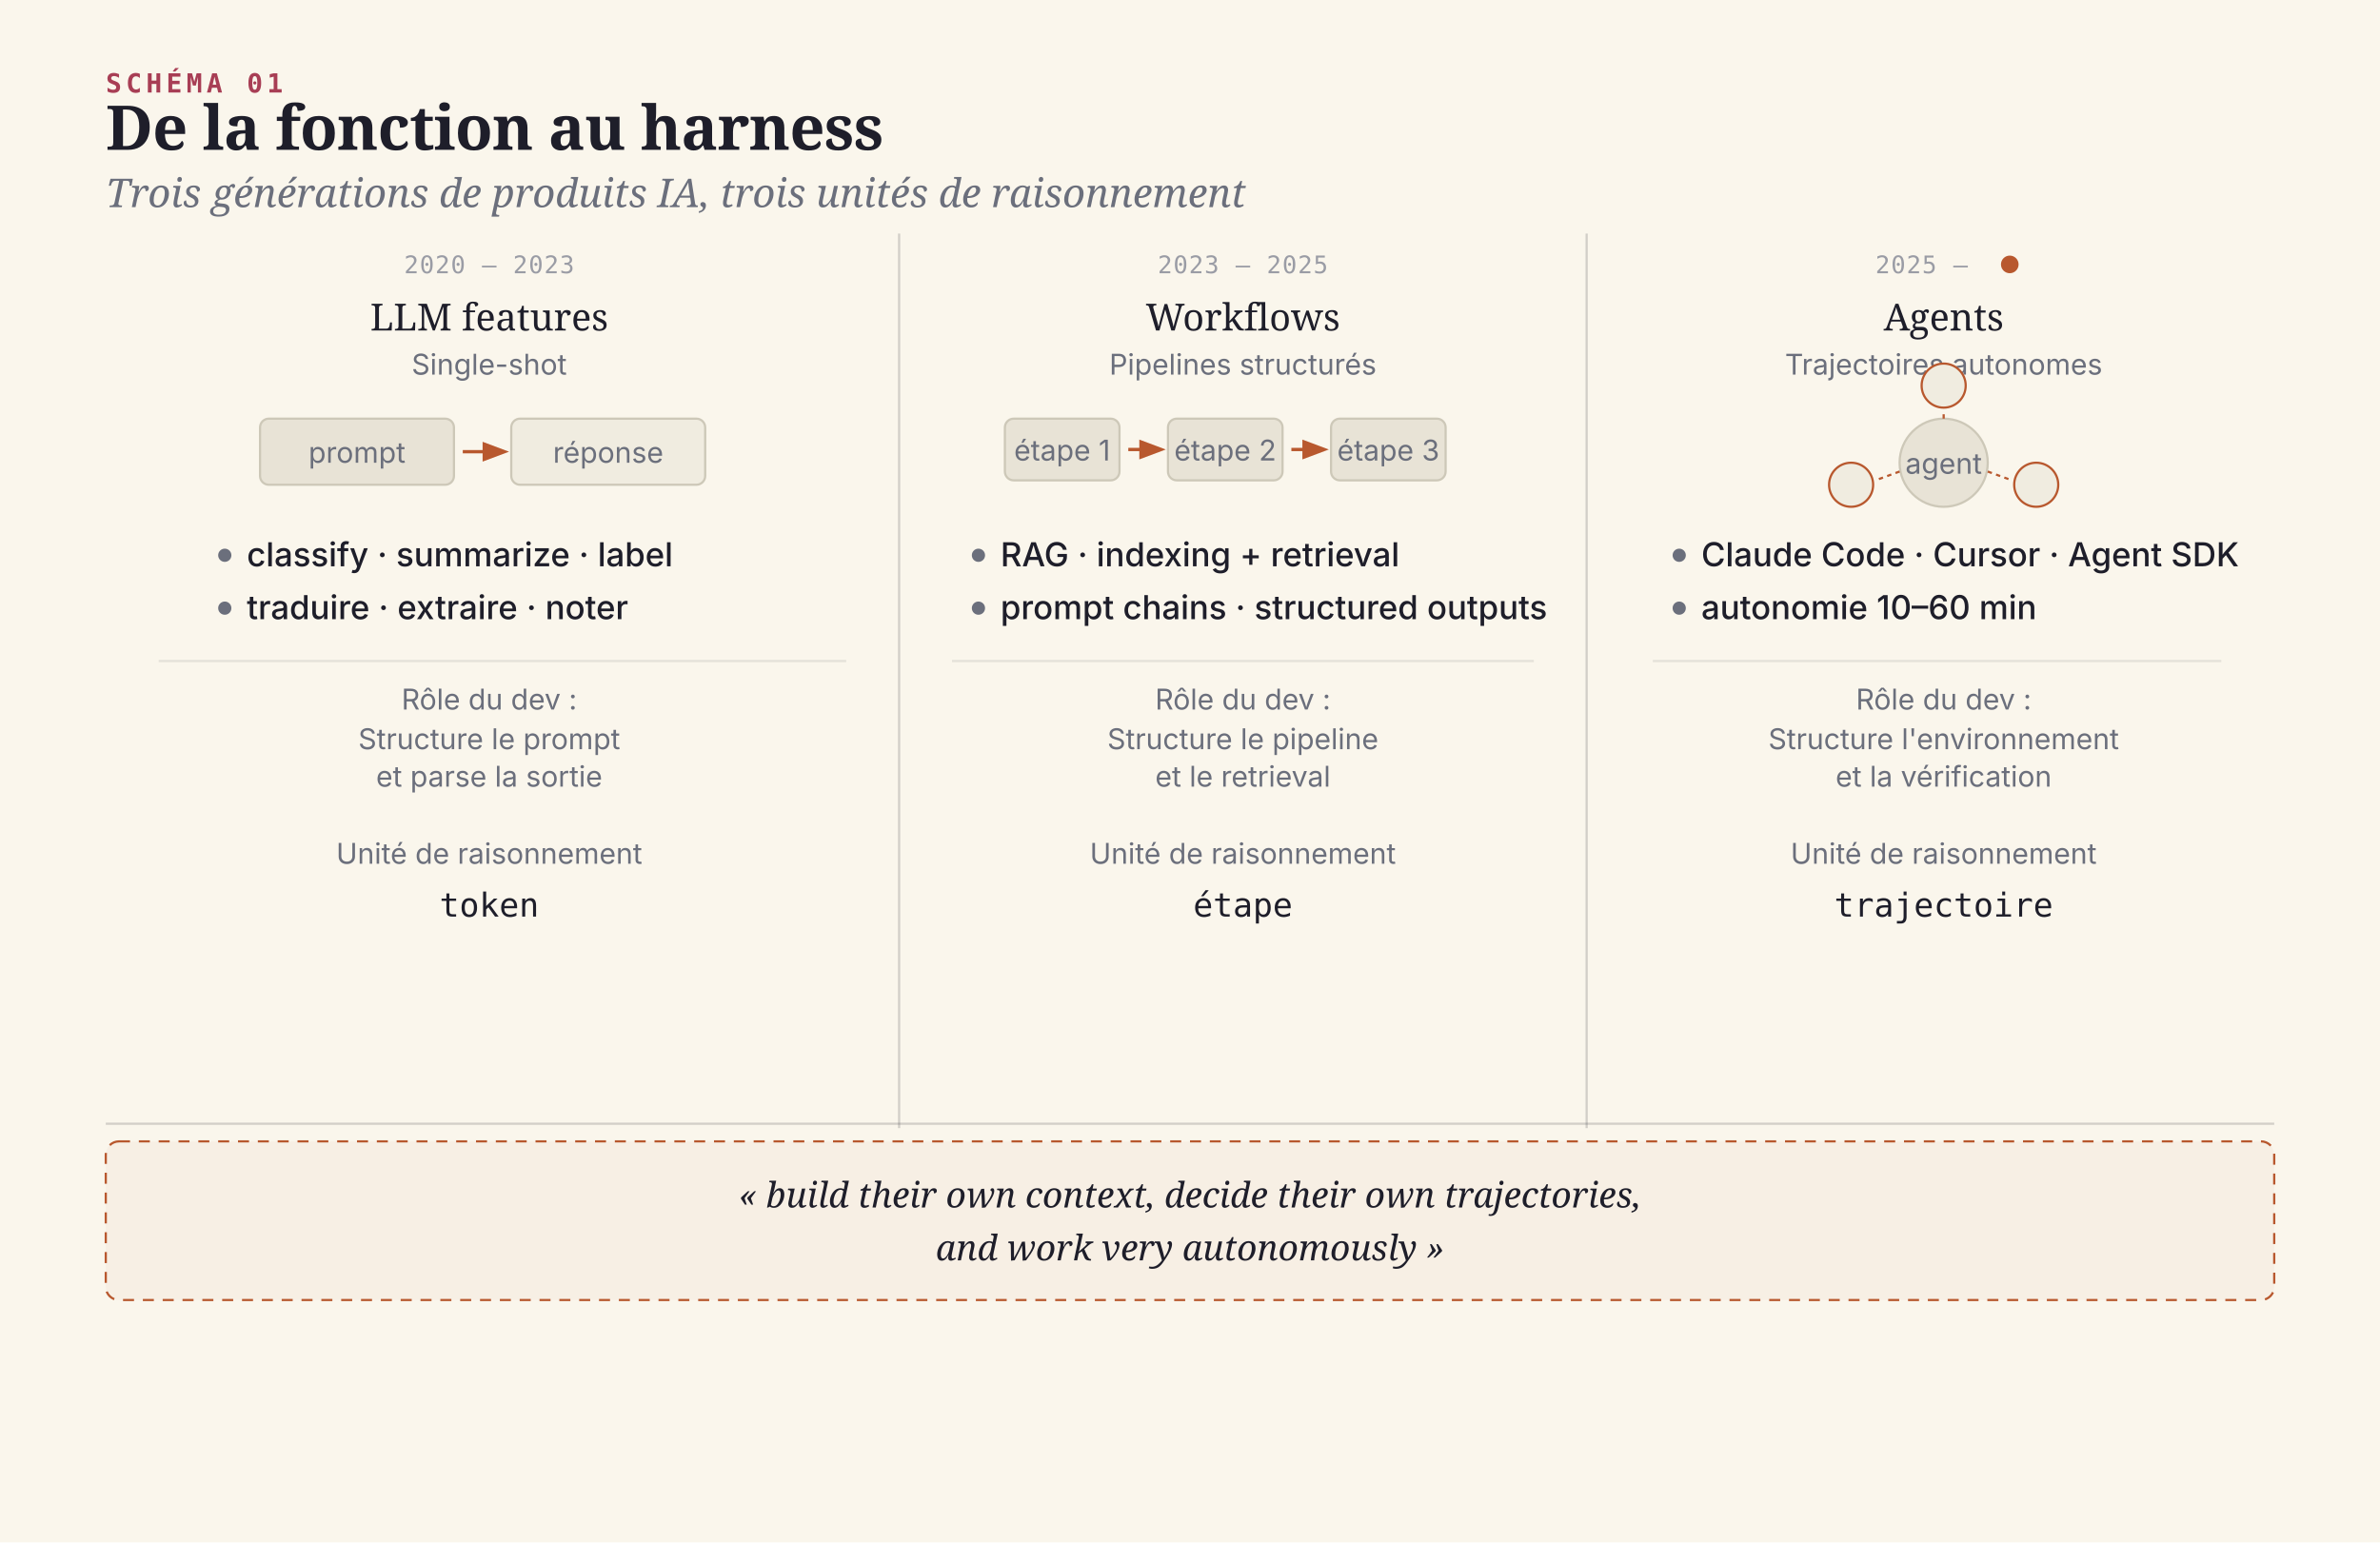
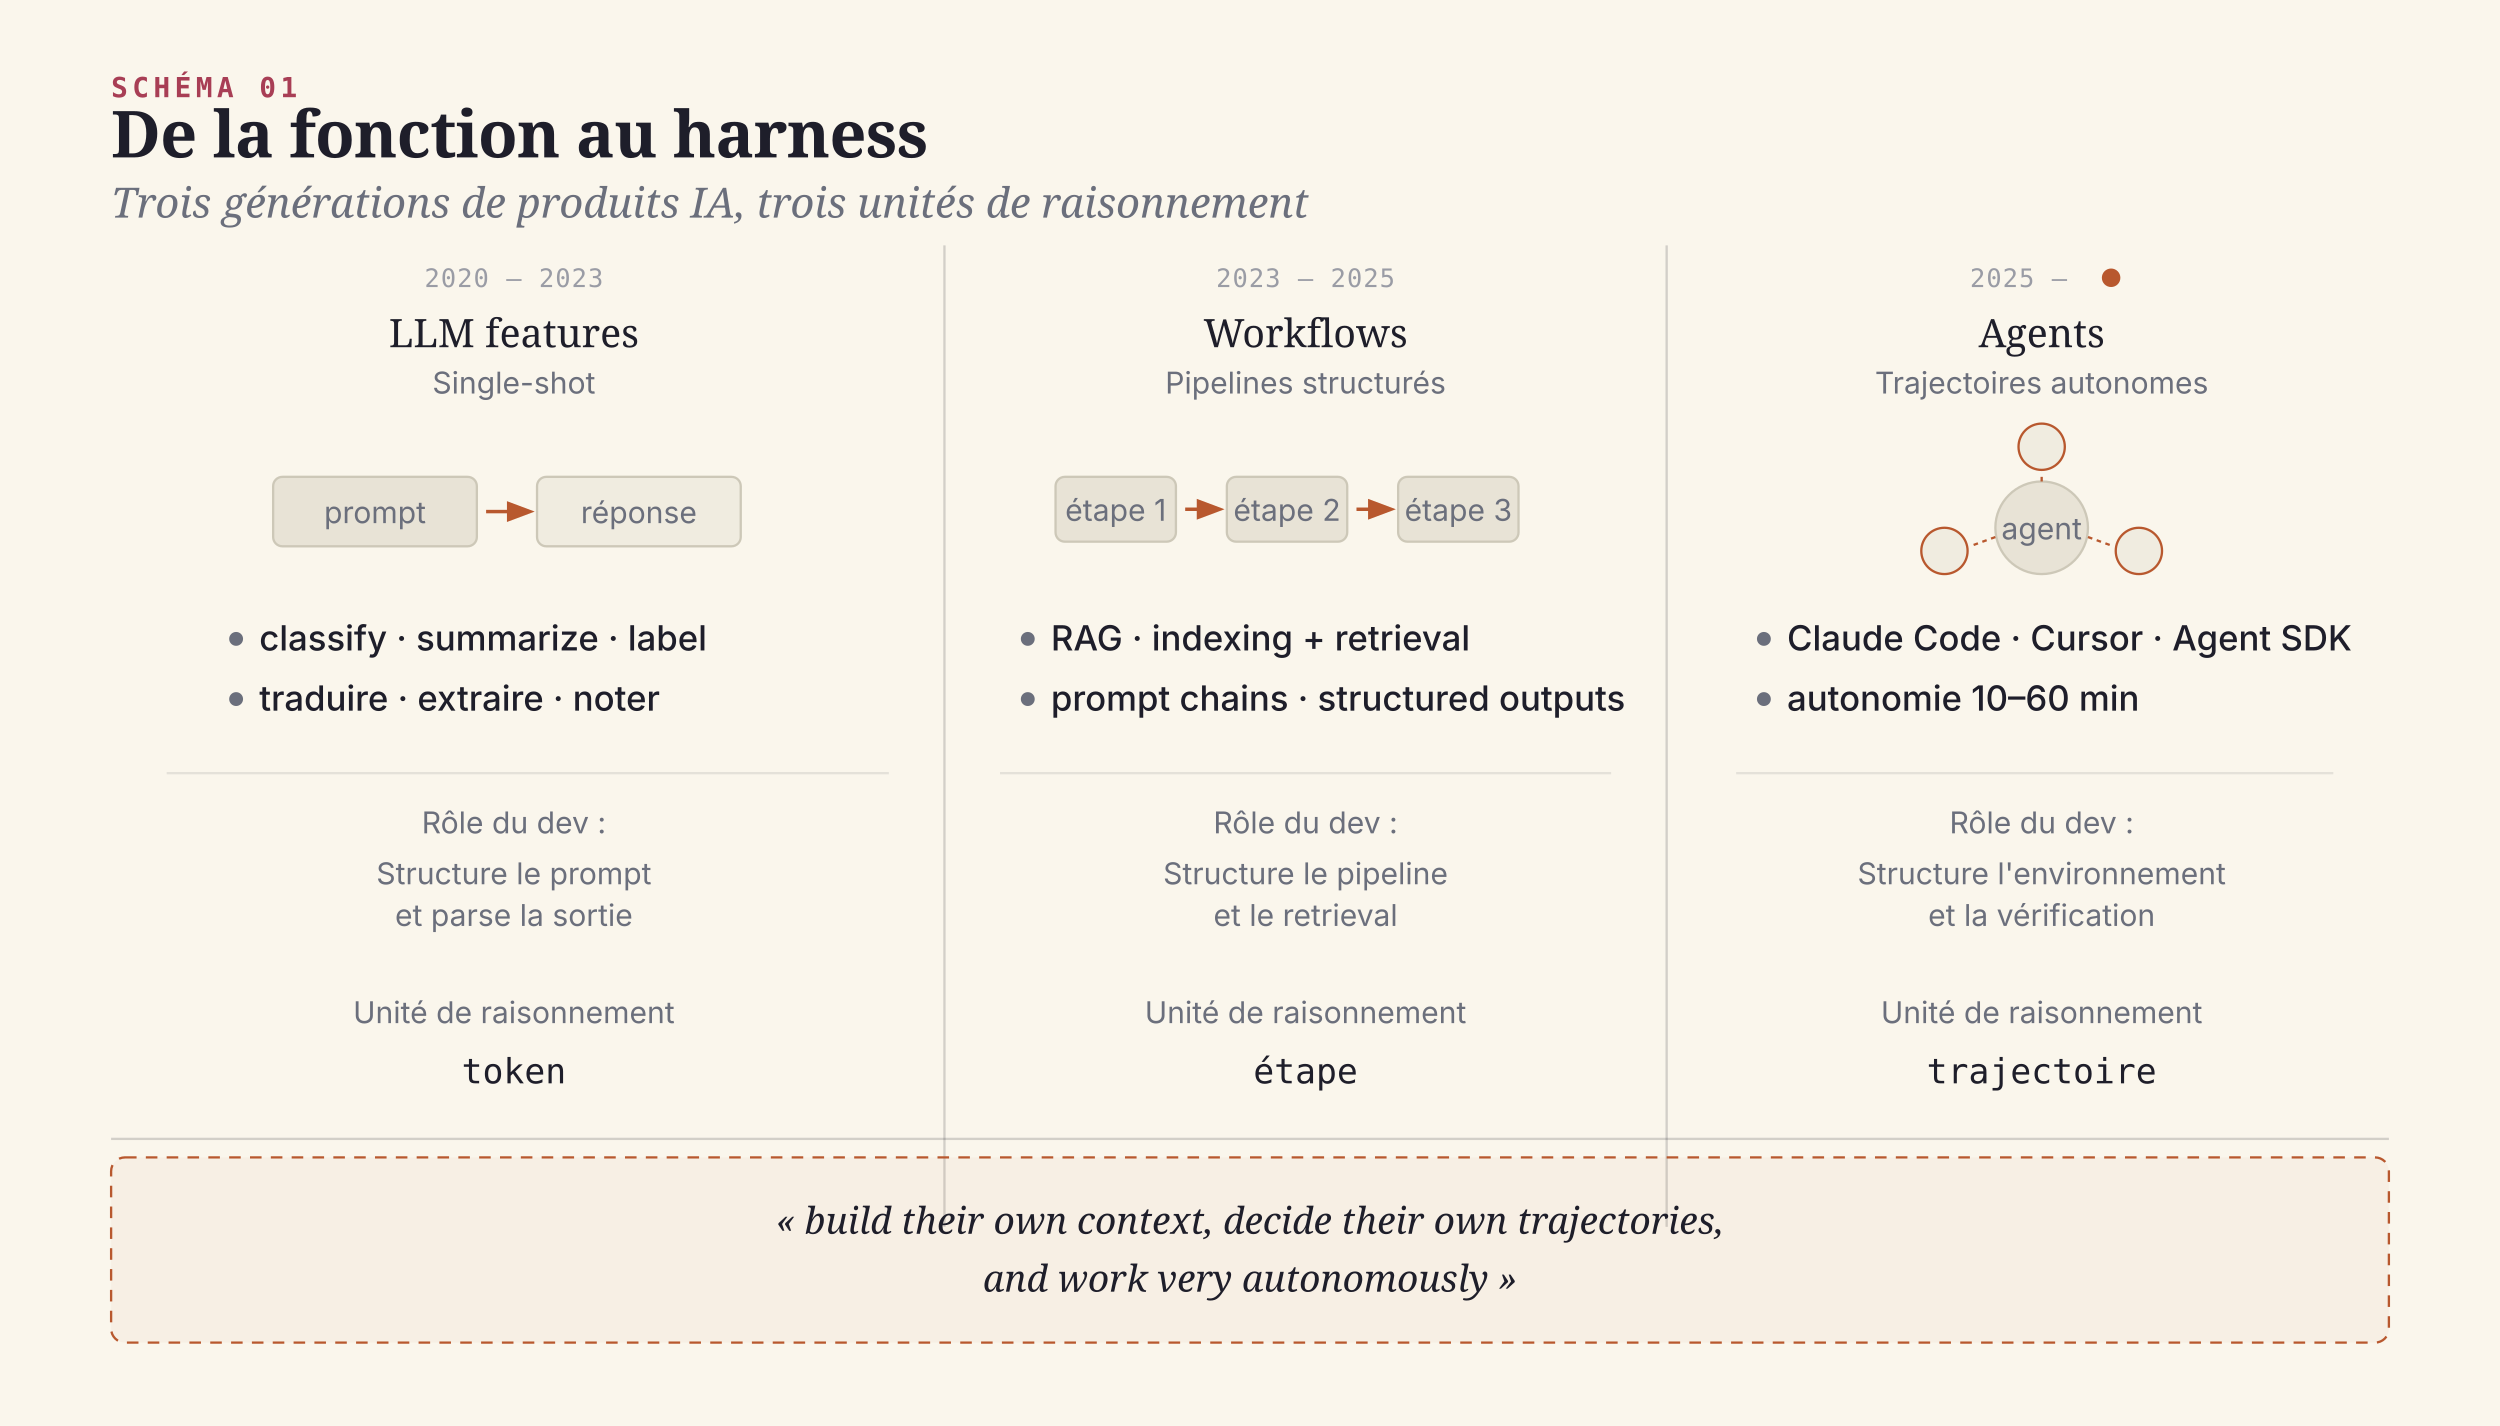
- <svg xmlns="http://www.w3.org/2000/svg" viewBox="0 0 1080 700" preserveAspectRatio="xMidYMid meet" role="img" aria-labelledby="title-01">
+ <svg xmlns="http://www.w3.org/2000/svg" viewBox="0 0 1080 616" preserveAspectRatio="xMidYMid meet" role="img" aria-labelledby="title-01">
  <style>
    .serif{font-family:'Fraunces',serif}
    .sans{font-family:'Inter',sans-serif}
    .mono{font-family:'JetBrains Mono',monospace;letter-spacing:0.04em}
    .title{font:600 28px/1.1 'Fraunces',serif;letter-spacing:-0.01em;fill:#1e1e2a}
    .subtitle{font:400 italic 18px/1.3 'Fraunces',serif;fill:#6b6f7c}
    .col-title{font:500 17px/1.2 'Fraunces',serif;fill:#1e1e2a}
    .label{font:500 15px/1.3 'Inter',sans-serif;fill:#1e1e2a}
    .annot{font:400 13px/1.4 'Inter',sans-serif;fill:#6b6f7c}
    .caption{font:400 italic 12px/1.4 'Inter',sans-serif;fill:#9a9ca5}
    .num{font:500 15px/1 'JetBrains Mono',monospace;fill:#1e1e2a}
    .marker{font:600 12px/1 'JetBrains Mono',monospace;letter-spacing:0.16em;fill:#a83e55}
    .accent{fill:#b8582e}
    .rule{stroke:rgba(30,30,44,0.18);stroke-width:1;fill:none}
    .dot{fill:#b8582e}
    .dot-mid{fill:#6b6f7c}
    .dot-faint{fill:#cdc8b8}
  </style>
-   <rect width="1080" height="700" fill="#faf6ec" />
+   <rect width="1080" height="616" fill="#faf6ec" />
  <text class="marker" x="48" y="42">SCHÉMA 01</text>
  <text class="title" x="48" y="68">De la fonction au harness</text>
  <text class="subtitle" x="48" y="94">Trois générations de produits IA, trois unités de raisonnement</text>
-   <line x1="408" y1="106" x2="408" y2="512" class="rule" />
-   <line x1="720" y1="106" x2="720" y2="512" class="rule" />
+   <line x1="408" y1="106" x2="408" y2="530" class="rule" />
+   <line x1="720" y1="106" x2="720" y2="530" class="rule" />
  <text class="mono" x="222" y="124" text-anchor="middle" font-size="11" fill="#9a9ca5" letter-spacing="0.1em">2020 — 2023</text>
  <text class="col-title" x="222" y="150" text-anchor="middle">LLM features</text>
  <text class="annot" x="222" y="170" text-anchor="middle" font-style="italic" fill="#6b6f7c">Single-shot</text>
-   <rect x="118" y="190" width="88" height="30" rx="4" fill="#e8e3d6" stroke="#cdc8b8" stroke-width="1" />
-   <text class="annot" x="162" y="210" text-anchor="middle" fill="#6b6f7c">prompt</text>
-   <line x1="210" y1="205" x2="228" y2="205" stroke="#b8582e" stroke-width="1.5" marker-end="url(#arr-accent)" />
-   <rect x="232" y="190" width="88" height="30" rx="4" fill="#f0ece0" stroke="#cdc8b8" stroke-width="1" />
-   <text class="annot" x="276" y="210" text-anchor="middle" fill="#6b6f7c">réponse</text>
-   <circle class="dot-mid" cx="102" cy="252" r="3" />
-   <text class="label" x="112" y="257">classify · summarize · label</text>
+   <rect x="118" y="206" width="88" height="30" rx="4" fill="#e8e3d6" stroke="#cdc8b8" stroke-width="1" />
+   <text class="annot" x="162" y="226" text-anchor="middle" fill="#6b6f7c">prompt</text>
+   <line x1="210" y1="221" x2="228" y2="221" stroke="#b8582e" stroke-width="1.5" marker-end="url(#arr-accent)" />
+   <rect x="232" y="206" width="88" height="30" rx="4" fill="#f0ece0" stroke="#cdc8b8" stroke-width="1" />
+   <text class="annot" x="276" y="226" text-anchor="middle" fill="#6b6f7c">réponse</text>
  <circle class="dot-mid" cx="102" cy="276" r="3" />
-   <text class="label" x="112" y="281">traduire · extraire · noter</text>
-   <line x1="72" y1="300" x2="384" y2="300" stroke="rgba(30,30,44,0.1)" stroke-width="1" />
-   <text class="annot" x="222" y="322" text-anchor="middle" fill="#6b6f7c">Rôle du dev :</text>
-   <text class="annot" x="222" y="340" text-anchor="middle" fill="#1e1e2a">Structure le prompt</text>
-   <text class="annot" x="222" y="357" text-anchor="middle" fill="#1e1e2a">et parse la sortie</text>
-   <text class="annot" x="222" y="392" text-anchor="middle" fill="#9a9ca5">Unité de raisonnement</text>
-   <text class="num" x="222" y="416" text-anchor="middle" fill="#b8582e">token</text>
+   <text class="label" x="112" y="281">classify · summarize · label</text>
+   <circle class="dot-mid" cx="102" cy="302" r="3" />
+   <text class="label" x="112" y="307">traduire · extraire · noter</text>
+   <line x1="72" y1="334" x2="384" y2="334" stroke="rgba(30,30,44,0.1)" stroke-width="1" />
+   <text class="annot" x="222" y="360" text-anchor="middle" fill="#6b6f7c">Rôle du dev :</text>
+   <text class="annot" x="222" y="382" text-anchor="middle" fill="#1e1e2a">Structure le prompt</text>
+   <text class="annot" x="222" y="400" text-anchor="middle" fill="#1e1e2a">et parse la sortie</text>
+   <text class="annot" x="222" y="442" text-anchor="middle" fill="#9a9ca5">Unité de raisonnement</text>
+   <text class="num" x="222" y="468" text-anchor="middle" fill="#b8582e">token</text>
  <text class="mono" x="564" y="124" text-anchor="middle" font-size="11" fill="#9a9ca5" letter-spacing="0.1em">2023 — 2025</text>
  <text class="col-title" x="564" y="150" text-anchor="middle">Workflows</text>
  <text class="annot" x="564" y="170" text-anchor="middle" font-style="italic" fill="#6b6f7c">Pipelines structurés</text>
-   <rect x="456" y="190" width="52" height="28" rx="4" fill="#e8e3d6" stroke="#cdc8b8" stroke-width="1" />
-   <text class="annot" x="482" y="209" text-anchor="middle" fill="#6b6f7c" font-size="11">étape 1</text>
-   <line x1="512" y1="204" x2="526" y2="204" stroke="#b8582e" stroke-width="1.5" marker-end="url(#arr-accent)" />
-   <rect x="530" y="190" width="52" height="28" rx="4" fill="#e8e3d6" stroke="#cdc8b8" stroke-width="1" />
-   <text class="annot" x="556" y="209" text-anchor="middle" fill="#6b6f7c" font-size="11">étape 2</text>
-   <line x1="586" y1="204" x2="600" y2="204" stroke="#b8582e" stroke-width="1.5" marker-end="url(#arr-accent)" />
-   <rect x="604" y="190" width="52" height="28" rx="4" fill="#e8e3d6" stroke="#cdc8b8" stroke-width="1" />
-   <text class="annot" x="630" y="209" text-anchor="middle" fill="#6b6f7c" font-size="11">étape 3</text>
-   <circle class="dot-mid" cx="444" cy="252" r="3" />
-   <text class="label" x="454" y="257">RAG · indexing + retrieval</text>
+   <rect x="456" y="206" width="52" height="28" rx="4" fill="#e8e3d6" stroke="#cdc8b8" stroke-width="1" />
+   <text class="annot" x="482" y="225" text-anchor="middle" fill="#6b6f7c" font-size="11">étape 1</text>
+   <line x1="512" y1="220" x2="526" y2="220" stroke="#b8582e" stroke-width="1.5" marker-end="url(#arr-accent)" />
+   <rect x="530" y="206" width="52" height="28" rx="4" fill="#e8e3d6" stroke="#cdc8b8" stroke-width="1" />
+   <text class="annot" x="556" y="225" text-anchor="middle" fill="#6b6f7c" font-size="11">étape 2</text>
+   <line x1="586" y1="220" x2="600" y2="220" stroke="#b8582e" stroke-width="1.5" marker-end="url(#arr-accent)" />
+   <rect x="604" y="206" width="52" height="28" rx="4" fill="#e8e3d6" stroke="#cdc8b8" stroke-width="1" />
+   <text class="annot" x="630" y="225" text-anchor="middle" fill="#6b6f7c" font-size="11">étape 3</text>
  <circle class="dot-mid" cx="444" cy="276" r="3" />
-   <text class="label" x="454" y="281">prompt chains · structured outputs</text>
-   <line x1="432" y1="300" x2="696" y2="300" stroke="rgba(30,30,44,0.1)" stroke-width="1" />
-   <text class="annot" x="564" y="322" text-anchor="middle" fill="#6b6f7c">Rôle du dev :</text>
-   <text class="annot" x="564" y="340" text-anchor="middle" fill="#1e1e2a">Structure le pipeline</text>
-   <text class="annot" x="564" y="357" text-anchor="middle" fill="#1e1e2a">et le retrieval</text>
-   <text class="annot" x="564" y="392" text-anchor="middle" fill="#9a9ca5">Unité de raisonnement</text>
-   <text class="num" x="564" y="416" text-anchor="middle" fill="#b8582e">étape</text>
+   <text class="label" x="454" y="281">RAG · indexing + retrieval</text>
+   <circle class="dot-mid" cx="444" cy="302" r="3" />
+   <text class="label" x="454" y="307">prompt chains · structured outputs</text>
+   <line x1="432" y1="334" x2="696" y2="334" stroke="rgba(30,30,44,0.1)" stroke-width="1" />
+   <text class="annot" x="564" y="360" text-anchor="middle" fill="#6b6f7c">Rôle du dev :</text>
+   <text class="annot" x="564" y="382" text-anchor="middle" fill="#1e1e2a">Structure le pipeline</text>
+   <text class="annot" x="564" y="400" text-anchor="middle" fill="#1e1e2a">et le retrieval</text>
+   <text class="annot" x="564" y="442" text-anchor="middle" fill="#9a9ca5">Unité de raisonnement</text>
+   <text class="num" x="564" y="468" text-anchor="middle" fill="#b8582e">étape</text>
  <text class="mono" x="872" y="124" text-anchor="middle" font-size="11" fill="#9a9ca5" letter-spacing="0.1em">2025 —</text>
  <circle class="dot" cx="912" cy="120" r="4" />
  <text class="col-title" x="882" y="150" text-anchor="middle">Agents</text>
  <text class="annot" x="882" y="170" text-anchor="middle" font-style="italic" fill="#6b6f7c">Trajectoires autonomes</text>
-   <circle cx="882" cy="210" r="20" fill="#e8e3d6" stroke="#cdc8b8" stroke-width="1" />
-   <text class="annot" x="882" y="215" text-anchor="middle" fill="#6b6f7c" font-size="11">agent</text>
-   <ellipse cx="882" cy="175" rx="6" ry="6" fill="none" stroke="#cdc8b8" stroke-width="1" stroke-dasharray="3 2" />
-   <circle cx="882" cy="175" r="10" fill="#f0ece0" stroke="#b8582e" stroke-width="1" />
-   <line x1="882" y1="190" x2="882" y2="187" stroke="#b8582e" stroke-width="1" stroke-dasharray="2 2" />
-   <circle cx="840" cy="220" r="10" fill="#f0ece0" stroke="#b8582e" stroke-width="1" />
-   <line x1="862" y1="214" x2="851" y2="218" stroke="#b8582e" stroke-width="1" stroke-dasharray="2 2" />
-   <circle cx="924" cy="220" r="10" fill="#f0ece0" stroke="#b8582e" stroke-width="1" />
-   <line x1="902" y1="214" x2="913" y2="218" stroke="#b8582e" stroke-width="1" stroke-dasharray="2 2" />
-   <circle class="dot-mid" cx="762" cy="252" r="3" />
-   <text class="label" x="772" y="257">Claude Code · Cursor · Agent SDK</text>
+   <circle cx="882" cy="228" r="20" fill="#e8e3d6" stroke="#cdc8b8" stroke-width="1" />
+   <text class="annot" x="882" y="233" text-anchor="middle" fill="#6b6f7c" font-size="11">agent</text>
+   <circle cx="882" cy="193" r="10" fill="#f0ece0" stroke="#b8582e" stroke-width="1" />
+   <line x1="882" y1="208" x2="882" y2="205" stroke="#b8582e" stroke-width="1" stroke-dasharray="2 2" />
+   <circle cx="840" cy="238" r="10" fill="#f0ece0" stroke="#b8582e" stroke-width="1" />
+   <line x1="862" y1="232" x2="851" y2="236" stroke="#b8582e" stroke-width="1" stroke-dasharray="2 2" />
+   <circle cx="924" cy="238" r="10" fill="#f0ece0" stroke="#b8582e" stroke-width="1" />
+   <line x1="902" y1="232" x2="913" y2="236" stroke="#b8582e" stroke-width="1" stroke-dasharray="2 2" />
  <circle class="dot-mid" cx="762" cy="276" r="3" />
-   <text class="label" x="772" y="281">autonomie 10–60 min</text>
-   <line x1="750" y1="300" x2="1008" y2="300" stroke="rgba(30,30,44,0.1)" stroke-width="1" />
-   <text class="annot" x="882" y="322" text-anchor="middle" fill="#6b6f7c">Rôle du dev :</text>
-   <text class="annot" x="882" y="340" text-anchor="middle" fill="#1e1e2a">Structure l'environnement</text>
-   <text class="annot" x="882" y="357" text-anchor="middle" fill="#1e1e2a">et la vérification</text>
-   <text class="annot" x="882" y="392" text-anchor="middle" fill="#9a9ca5">Unité de raisonnement</text>
-   <text class="num" x="882" y="416" text-anchor="middle" fill="#b8582e">trajectoire</text>
-   <line x1="48" y1="510" x2="1032" y2="510" class="rule" />
-   <rect x="48" y="518" width="984" height="72" rx="6" fill="rgba(184,88,46,0.04)" stroke="#b8582e" stroke-width="1" stroke-dasharray="5 4" />
-   <text x="540" y="548" text-anchor="middle" font-family="'Fraunces',serif" font-style="italic" font-size="16" fill="#1e1e2a">« build their own context, decide their own trajectories,</text>
-   <text x="540" y="572" text-anchor="middle" font-family="'Fraunces',serif" font-style="italic" font-size="16" fill="#1e1e2a">and work very autonomously »</text>
+   <text class="label" x="772" y="281">Claude Code · Cursor · Agent SDK</text>
+   <circle class="dot-mid" cx="762" cy="302" r="3" />
+   <text class="label" x="772" y="307">autonomie 10–60 min</text>
+   <line x1="750" y1="334" x2="1008" y2="334" stroke="rgba(30,30,44,0.1)" stroke-width="1" />
+   <text class="annot" x="882" y="360" text-anchor="middle" fill="#6b6f7c">Rôle du dev :</text>
+   <text class="annot" x="882" y="382" text-anchor="middle" fill="#1e1e2a">Structure l'environnement</text>
+   <text class="annot" x="882" y="400" text-anchor="middle" fill="#1e1e2a">et la vérification</text>
+   <text class="annot" x="882" y="442" text-anchor="middle" fill="#9a9ca5">Unité de raisonnement</text>
+   <text class="num" x="882" y="468" text-anchor="middle" fill="#b8582e">trajectoire</text>
+   <line x1="48" y1="492" x2="1032" y2="492" class="rule" />
+   <rect x="48" y="500" width="984" height="80" rx="6" fill="rgba(184,88,46,0.04)" stroke="#b8582e" stroke-width="1" stroke-dasharray="5 4" />
+   <text x="540" y="533" text-anchor="middle" font-family="'Fraunces',serif" font-style="italic" font-size="16" fill="#1e1e2a">« build their own context, decide their own trajectories,</text>
+   <text x="540" y="558" text-anchor="middle" font-family="'Fraunces',serif" font-style="italic" font-size="16" fill="#1e1e2a">and work very autonomously »</text>
  <defs>
    <marker id="arr-accent" markerWidth="8" markerHeight="8" refX="6" refY="3" orient="auto">
      <path d="M0,0 L0,6 L8,3 Z" fill="#b8582e" />
    </marker>
  </defs>
</svg>
